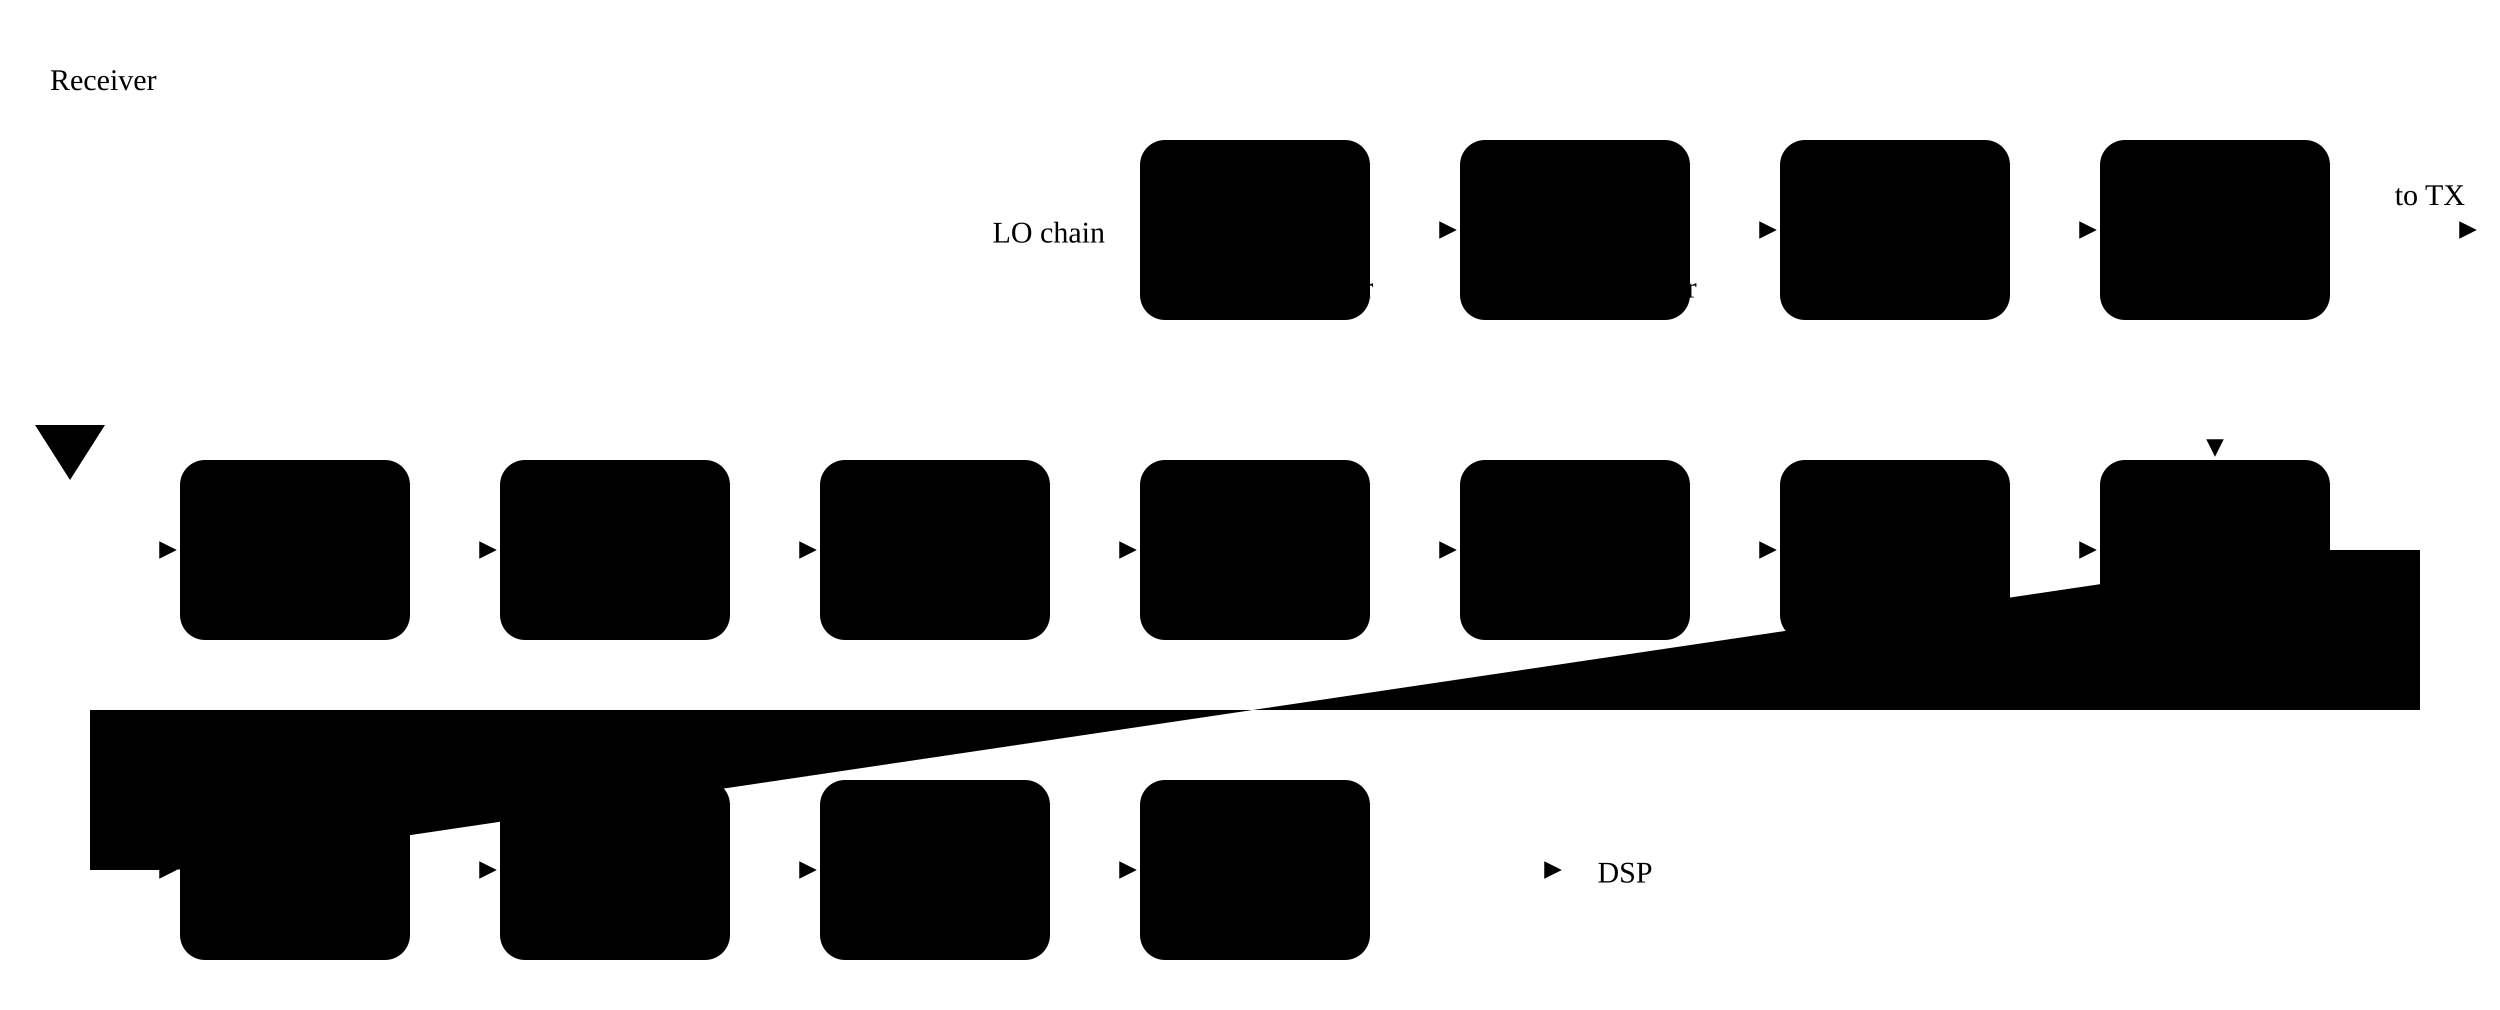
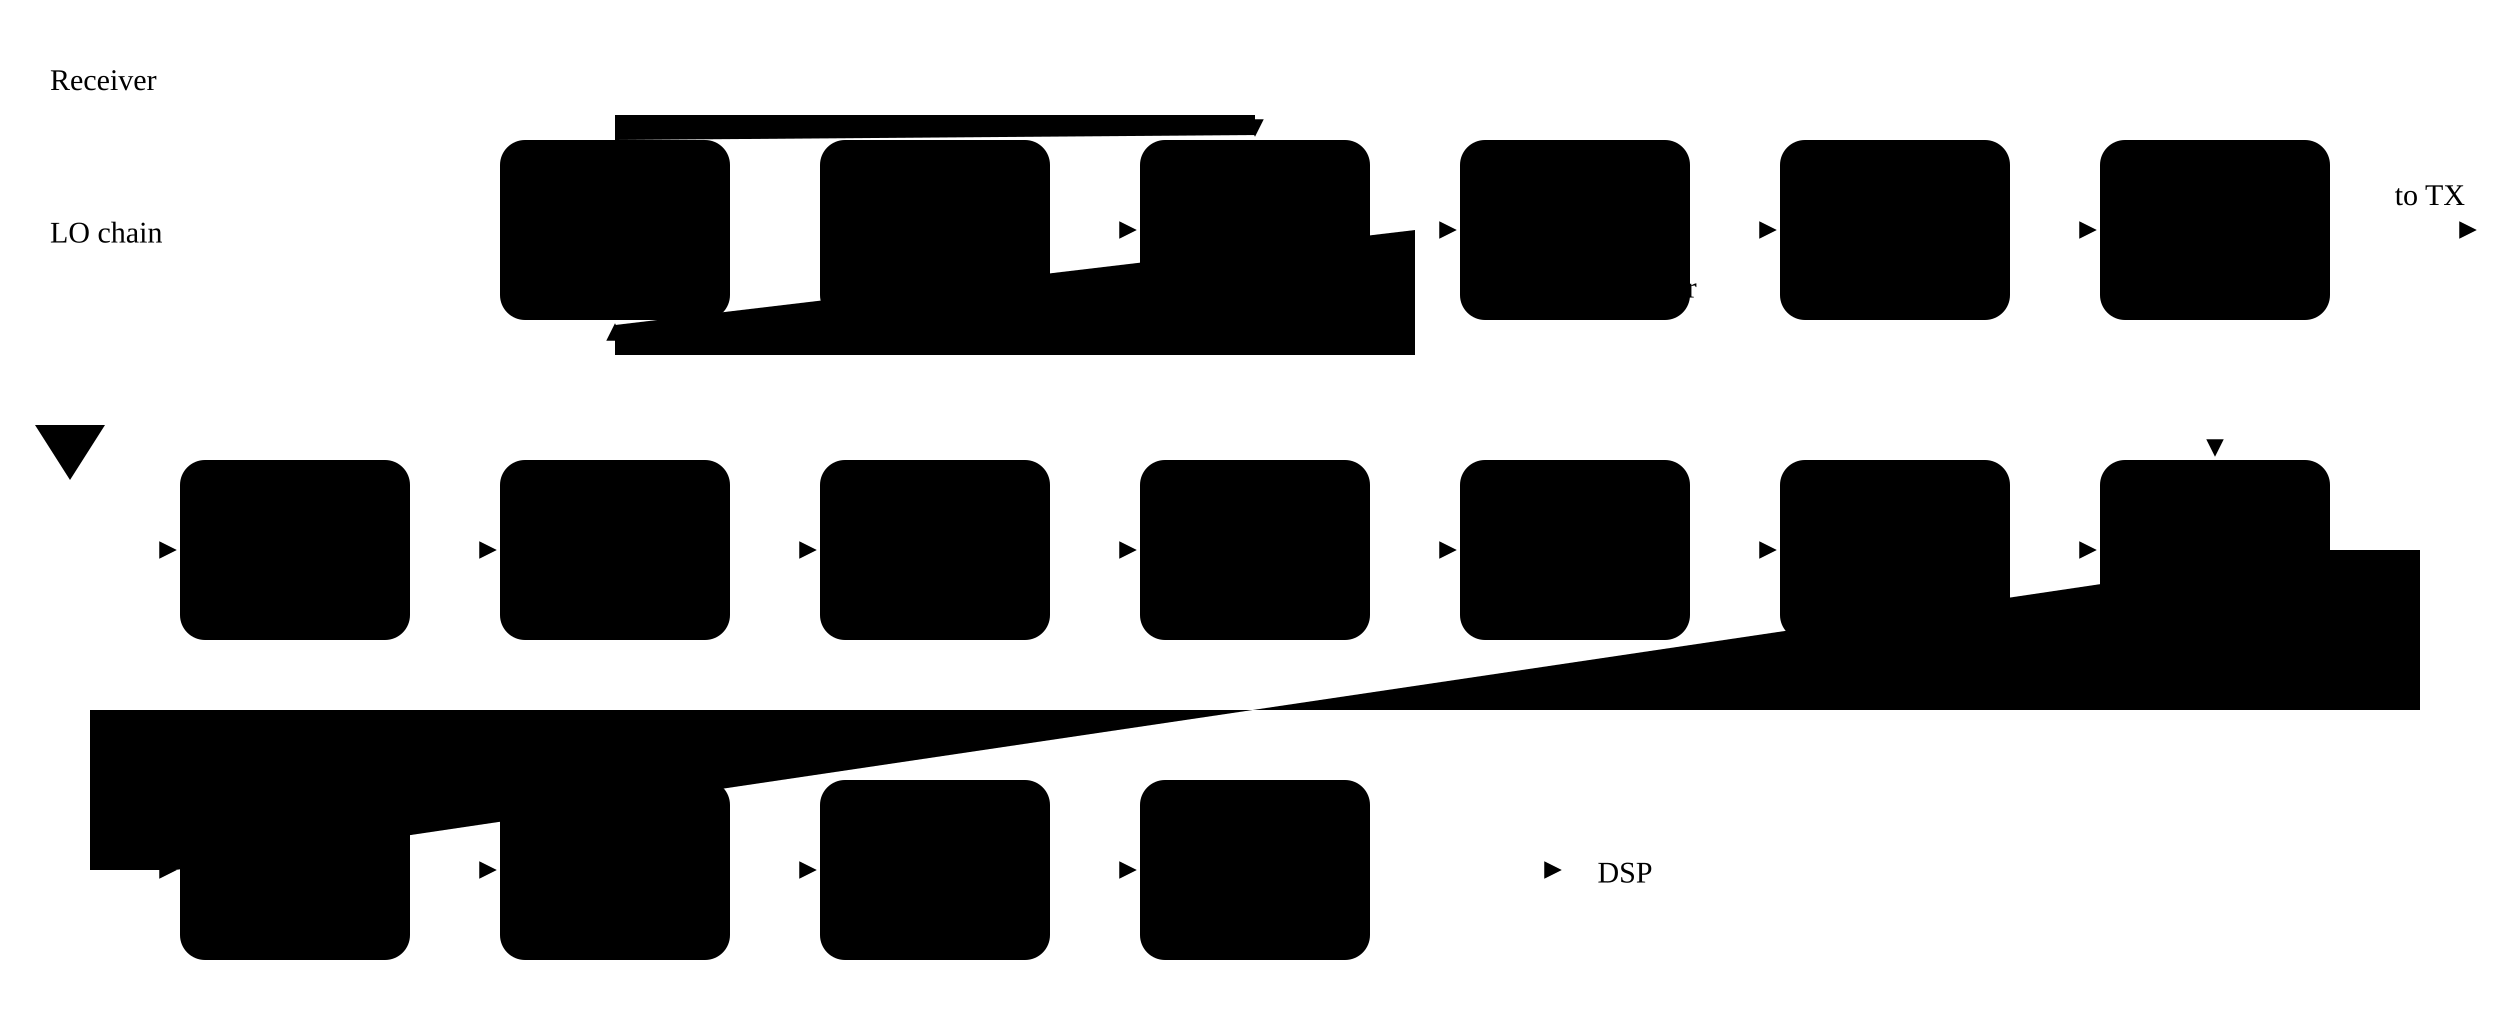
<svg xmlns="http://www.w3.org/2000/svg" viewBox="0 0 1000 404" class="diagram-svg" role="group" aria-label="Receiver block diagram">
  <defs>
    <marker id="arrow" viewBox="0 0 10 10" refX="9" refY="5" markerWidth="7" markerHeight="7" orient="auto-start-reverse">
      <path d="M0 0 L10 5 L0 10 Z" class="diagram-arrowhead" />
    </marker>
  </defs>
  <text x="20" y="36" class="diagram-title">Receiver</text>
  <g class="diagram-antenna">
    <path d="M14 170 L42 170 L28 192 Z" />
    <line x1="28" y1="192" x2="28" y2="220" />
  </g>
  <g class="diagram-wires">
+     <path d="M420 92 H454" marker-end="url(#arrow)" />
    <path d="M548 92 H582" marker-end="url(#arrow)" />
    <path d="M676 92 H710" marker-end="url(#arrow)" />
    <path d="M804 92 H838" marker-end="url(#arrow)" />
+     <path d="M566 92 V142 H246 V130" marker-end="url(#arrow)" />
+     <path d="M246 56 V46 H502 V54" marker-end="url(#arrow)" />
    <path d="M886 128 V182" marker-end="url(#arrow)" />
    <path d="M932 92 H990" marker-end="url(#arrow)" />
    <path d="M28 220 H70" marker-end="url(#arrow)" />
    <path d="M164 220 H198" marker-end="url(#arrow)" />
    <path d="M292 220 H326" marker-end="url(#arrow)" />
    <path d="M420 220 H454" marker-end="url(#arrow)" />
    <path d="M548 220 H582" marker-end="url(#arrow)" />
    <path d="M676 220 H710" marker-end="url(#arrow)" />
    <path d="M804 220 H838" marker-end="url(#arrow)" />
    <path d="M932 220 H968 V284 H36 V348 H70" marker-end="url(#arrow)" />
    <path d="M164 348 H198" marker-end="url(#arrow)" />
    <path d="M292 348 H326" marker-end="url(#arrow)" />
    <path d="M420 348 H454" marker-end="url(#arrow)" />
    <path d="M548 348 H624" marker-end="url(#arrow)" />
  </g>
-   <text x="442" y="97" class="diagram-note" text-anchor="end">LO chain</text>
+   <text x="20" y="97" class="diagram-note" text-anchor="start">LO chain</text>
  <text x="986" y="82" class="diagram-note" text-anchor="end">to TX</text>
  <text x="650" y="353" class="diagram-note" text-anchor="middle">DSP</text>
+   <g data-block="lo_prescaler" class="block">
+     <rect x="200" y="56" width="92" height="72" rx="10" class="block-bg" />
+     <text x="246" y="90" class="block-glyph">÷N</text>
+     <text x="246" y="119" class="block-label">Prescaler</text>
+   </g>
  <g data-block="lo_osc" class="block">
+     <rect x="328" y="56" width="92" height="72" rx="10" class="block-bg" />
+     <circle class="block-symbol" cx="374" cy="83" r="14" />
+     <path class="block-symbol" d="M365 83 q4.5 -9 9 0 t9 0" />
+     <text x="374" y="119" class="block-label">Oscillator</text>
+   </g>
+   <g data-block="lo_pll" class="block">
    <rect x="456" y="56" width="92" height="72" rx="10" class="block-bg" />
-     <circle class="block-symbol" cx="502" cy="83" r="14" />
-     <path class="block-symbol" d="M493 83 q4.5 -9 9 0 t9 0" />
-     <text x="502" y="119" class="block-label">Oscillator</text>
+     <text x="502" y="91" class="block-glyph">φ</text>
+     <text x="502" y="119" class="block-label">PLL</text>
  </g>
  <g data-block="lo_mult" class="block">
    <rect x="584" y="56" width="92" height="72" rx="10" class="block-bg" />
    <text x="630" y="90" class="block-glyph">×N</text>
    <text x="630" y="119" class="block-label">Multiplier</text>
  </g>
  <g data-block="lo_amp" class="block">
    <rect x="712" y="56" width="92" height="72" rx="10" class="block-bg" />
    <path class="block-symbol" d="M745 68 L774 83 L745 98 Z" />
    <text x="758" y="119" class="block-label">LO Amp</text>
  </g>
  <g data-block="lo_split" class="block">
    <rect x="840" y="56" width="92" height="72" rx="10" class="block-bg" />
    <path class="block-symbol" d="M868 83 H882 L902 71 M882 83 L902 95" />
    <text x="886" y="119" class="block-label">Divider</text>
  </g>
  <g data-block="rx_bias_tee" class="block">
    <rect x="72" y="184" width="92" height="72" rx="10" class="block-bg" />
    <path class="block-symbol" d="M100 219 H136 M118 219 V213 q5 -2 0 -4 q-5 -2 0 -4 q5 -2 0 -4 V197" />
    <text x="118" y="247" class="block-label">Bias Tee</text>
  </g>
  <g data-block="rx_limiter" class="block">
    <rect x="200" y="184" width="92" height="72" rx="10" class="block-bg" />
    <path class="block-symbol" d="M228 201 H264 M246 201 V209 M239 209 H253 L246 219 Z M239 219 H253 M246 219 V225 M240 225 H252" />
    <text x="246" y="247" class="block-label">Limiter</text>
  </g>
  <g data-block="rx_switch" class="block">
    <rect x="328" y="184" width="92" height="72" rx="10" class="block-bg" />
    <path class="block-symbol" d="M356 211 H366 L384 201 M386 201 H392 M386 221 H392" />
    <circle class="block-symbol" cx="366" cy="211" r="2" />
    <circle class="block-symbol" cx="386" cy="221" r="2" />
    <text x="374" y="247" class="block-label">Switch</text>
  </g>
  <g data-block="rf_filter" class="block">
    <rect x="456" y="184" width="92" height="72" rx="10" class="block-bg" />
    <path class="block-symbol" d="M484 203 q4.5 -7 9 0 t9 0 t9 0 t9 0" />
    <path class="block-symbol" d="M484 213 q4.5 -7 9 0 t9 0 t9 0 t9 0" />
    <path class="block-symbol" d="M484 223 q4.5 -7 9 0 t9 0 t9 0 t9 0" />
    <text x="502" y="247" class="block-label">RF Filter</text>
  </g>
  <g data-block="lna" class="block">
    <rect x="584" y="184" width="92" height="72" rx="10" class="block-bg" />
    <path class="block-symbol" d="M617 196 L646 211 L617 226 Z" />
    <text x="630" y="247" class="block-label">LNA</text>
  </g>
  <g data-block="rx_atten" class="block">
    <rect x="712" y="184" width="92" height="72" rx="10" class="block-bg" />
    <path class="block-symbol" d="M740 211 H746 l3 -7 l6 14 l6 -14 l6 14 l3 -7 H776" />
    <text x="758" y="247" class="block-label">Attenuator</text>
  </g>
  <g data-block="mixer" class="block">
    <rect x="840" y="184" width="92" height="72" rx="10" class="block-bg" />
    <circle class="block-symbol" cx="886" cy="211" r="14" />
    <path class="block-symbol" d="M876 201 L896 221 M896 201 L876 221" />
    <text x="886" y="247" class="block-label">Mixer</text>
  </g>
  <g data-block="if_filter" class="block">
    <rect x="72" y="312" width="92" height="72" rx="10" class="block-bg" />
    <path class="block-symbol" d="M100 331 q4.5 -7 9 0 t9 0 t9 0 t9 0" />
    <path class="block-symbol" d="M100 341 q4.5 -7 9 0 t9 0 t9 0 t9 0" />
    <path class="block-symbol" d="M100 351 q4.5 -7 9 0 t9 0 t9 0 t9 0" />
    <text x="118" y="375" class="block-label">IF Filter</text>
  </g>
  <g data-block="if_amp" class="block">
    <rect x="200" y="312" width="92" height="72" rx="10" class="block-bg" />
    <path class="block-symbol" d="M233 324 L262 339 L233 354 Z" />
    <text x="246" y="375" class="block-label">IF Amp</text>
  </g>
  <g data-block="rx_balun" class="block">
    <rect x="328" y="312" width="92" height="72" rx="10" class="block-bg" />
    <path class="block-symbol" d="M356 339 H368 M368 327 V351 M378 327 V351 M378 331 H392 M378 347 H392" />
    <text x="374" y="375" class="block-label">Balun</text>
  </g>
  <g data-block="adc" class="block">
    <rect x="456" y="312" width="92" height="72" rx="10" class="block-bg" />
    <path class="block-symbol" d="M482 324 H522 V354 H482 Z M482 354 L522 324" />
    <text x="502" y="375" class="block-label">ADC</text>
  </g>
</svg>
